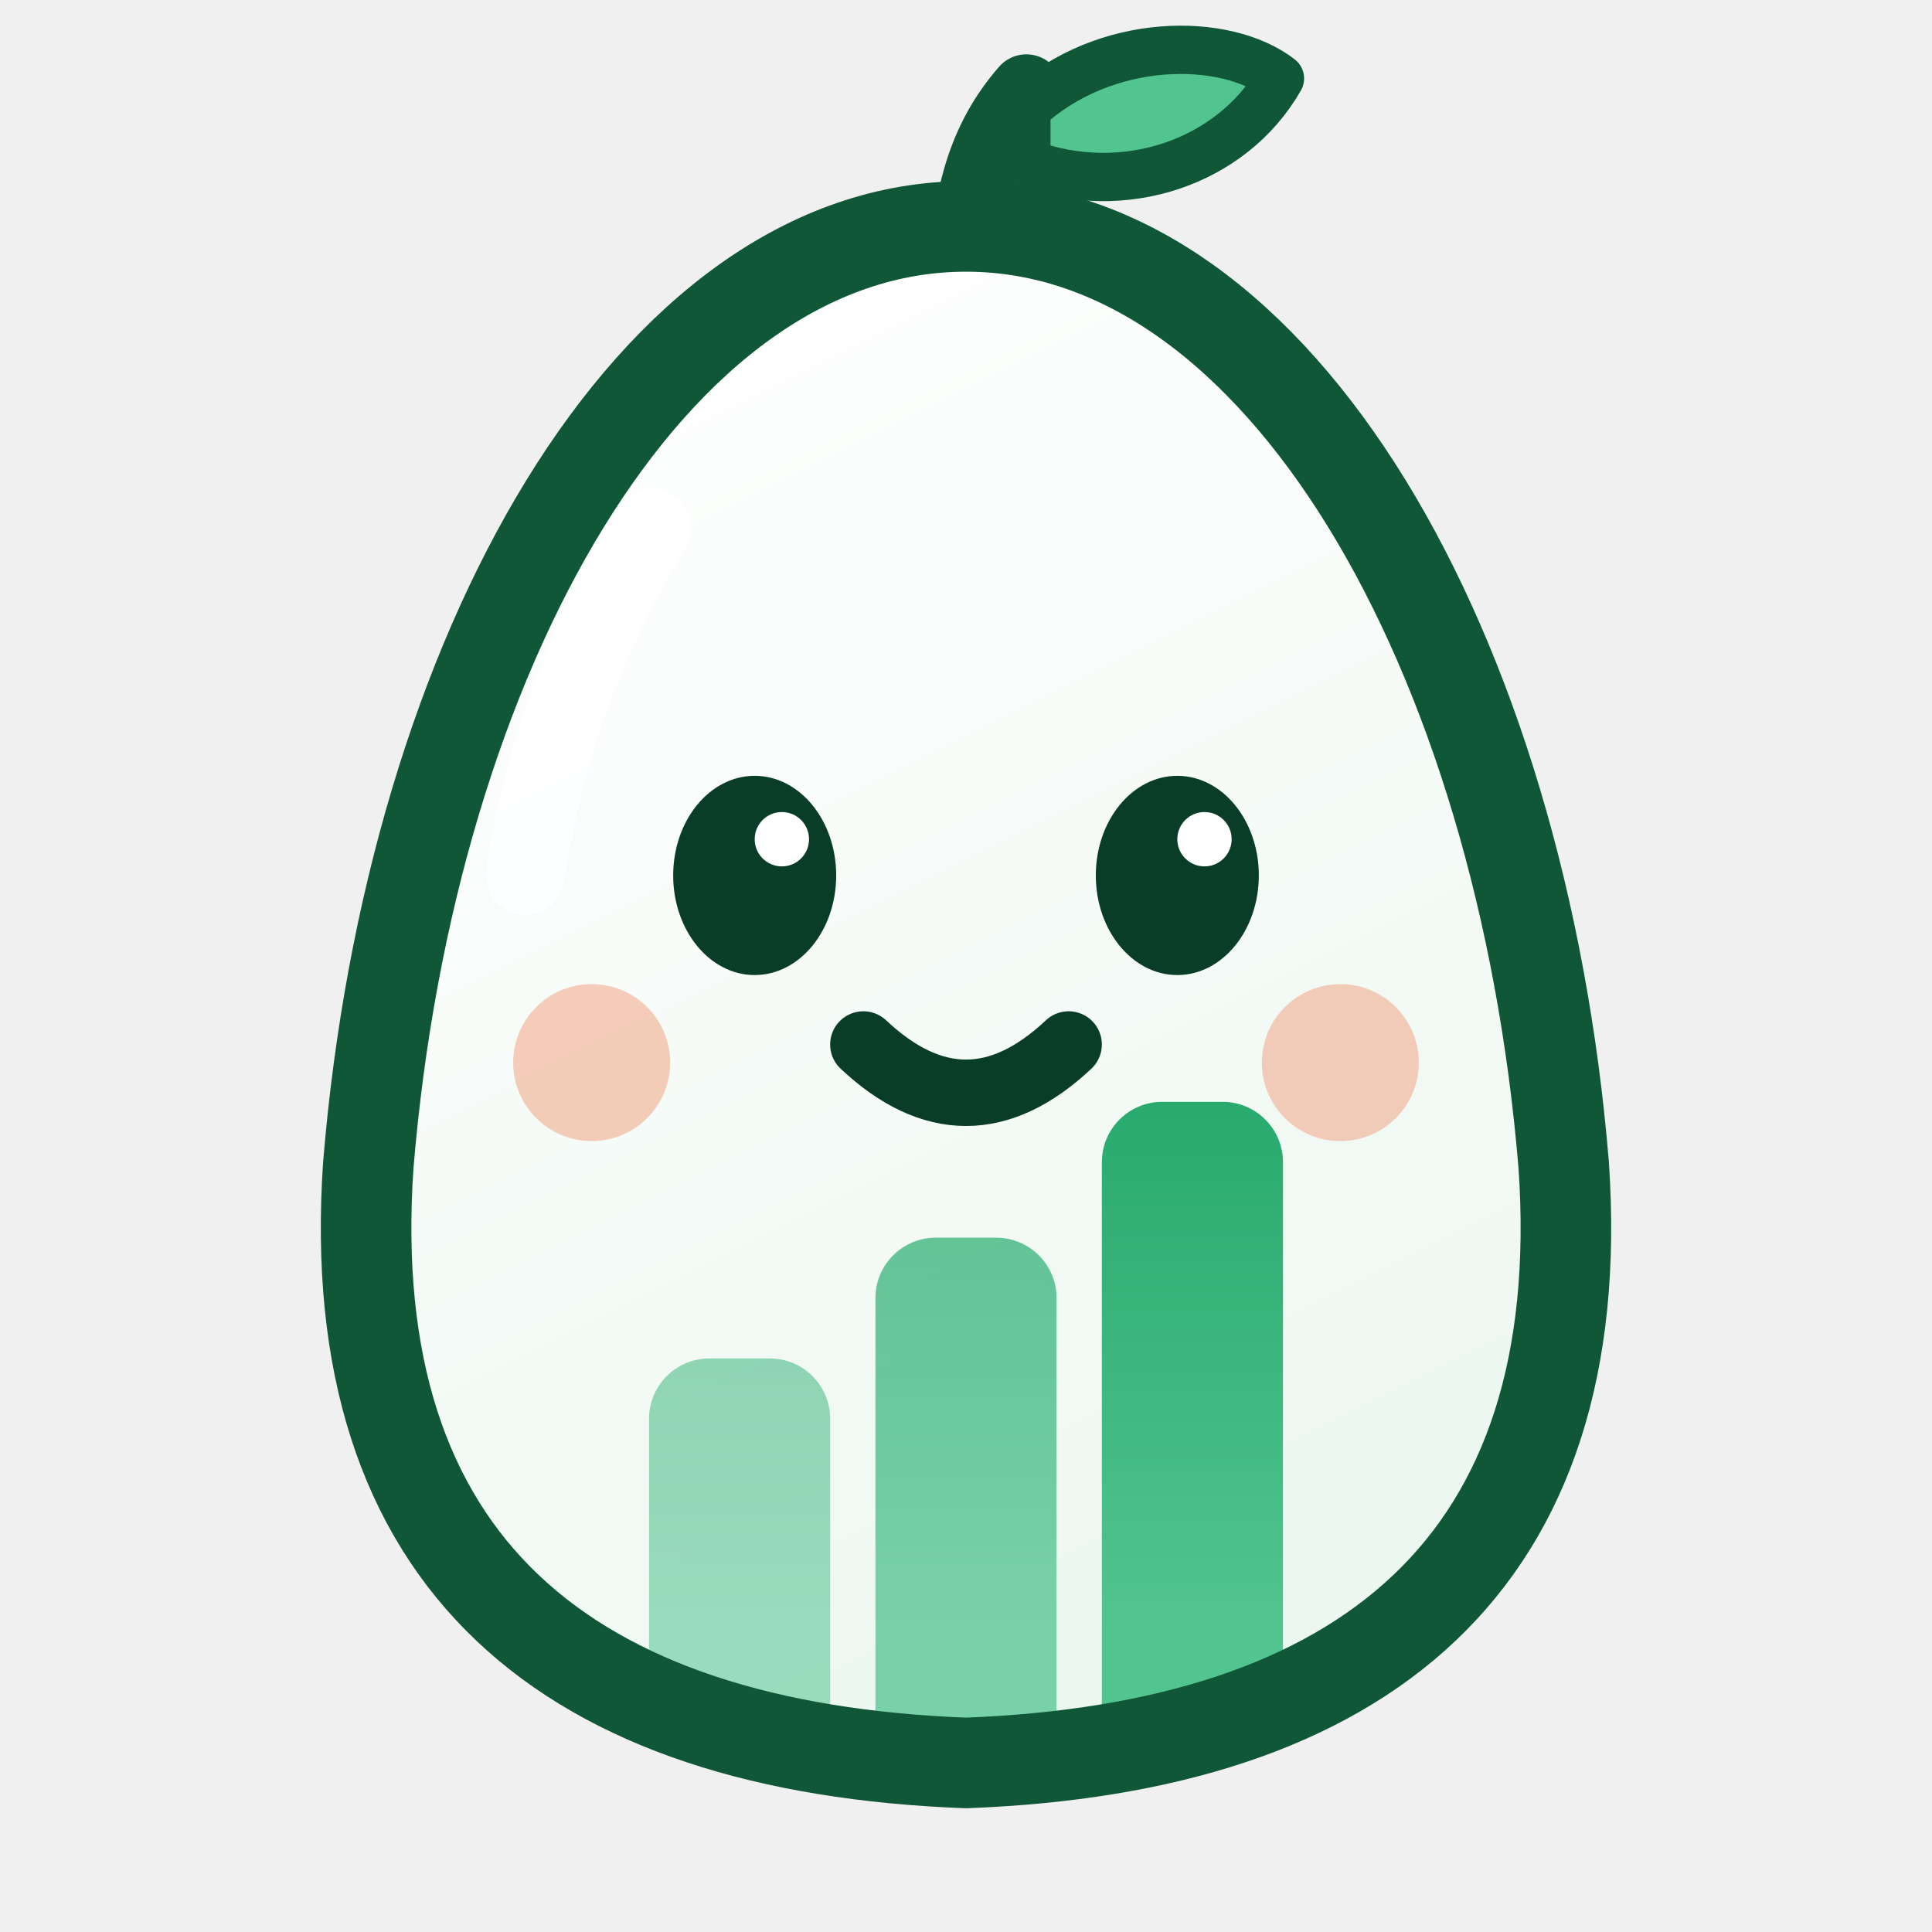
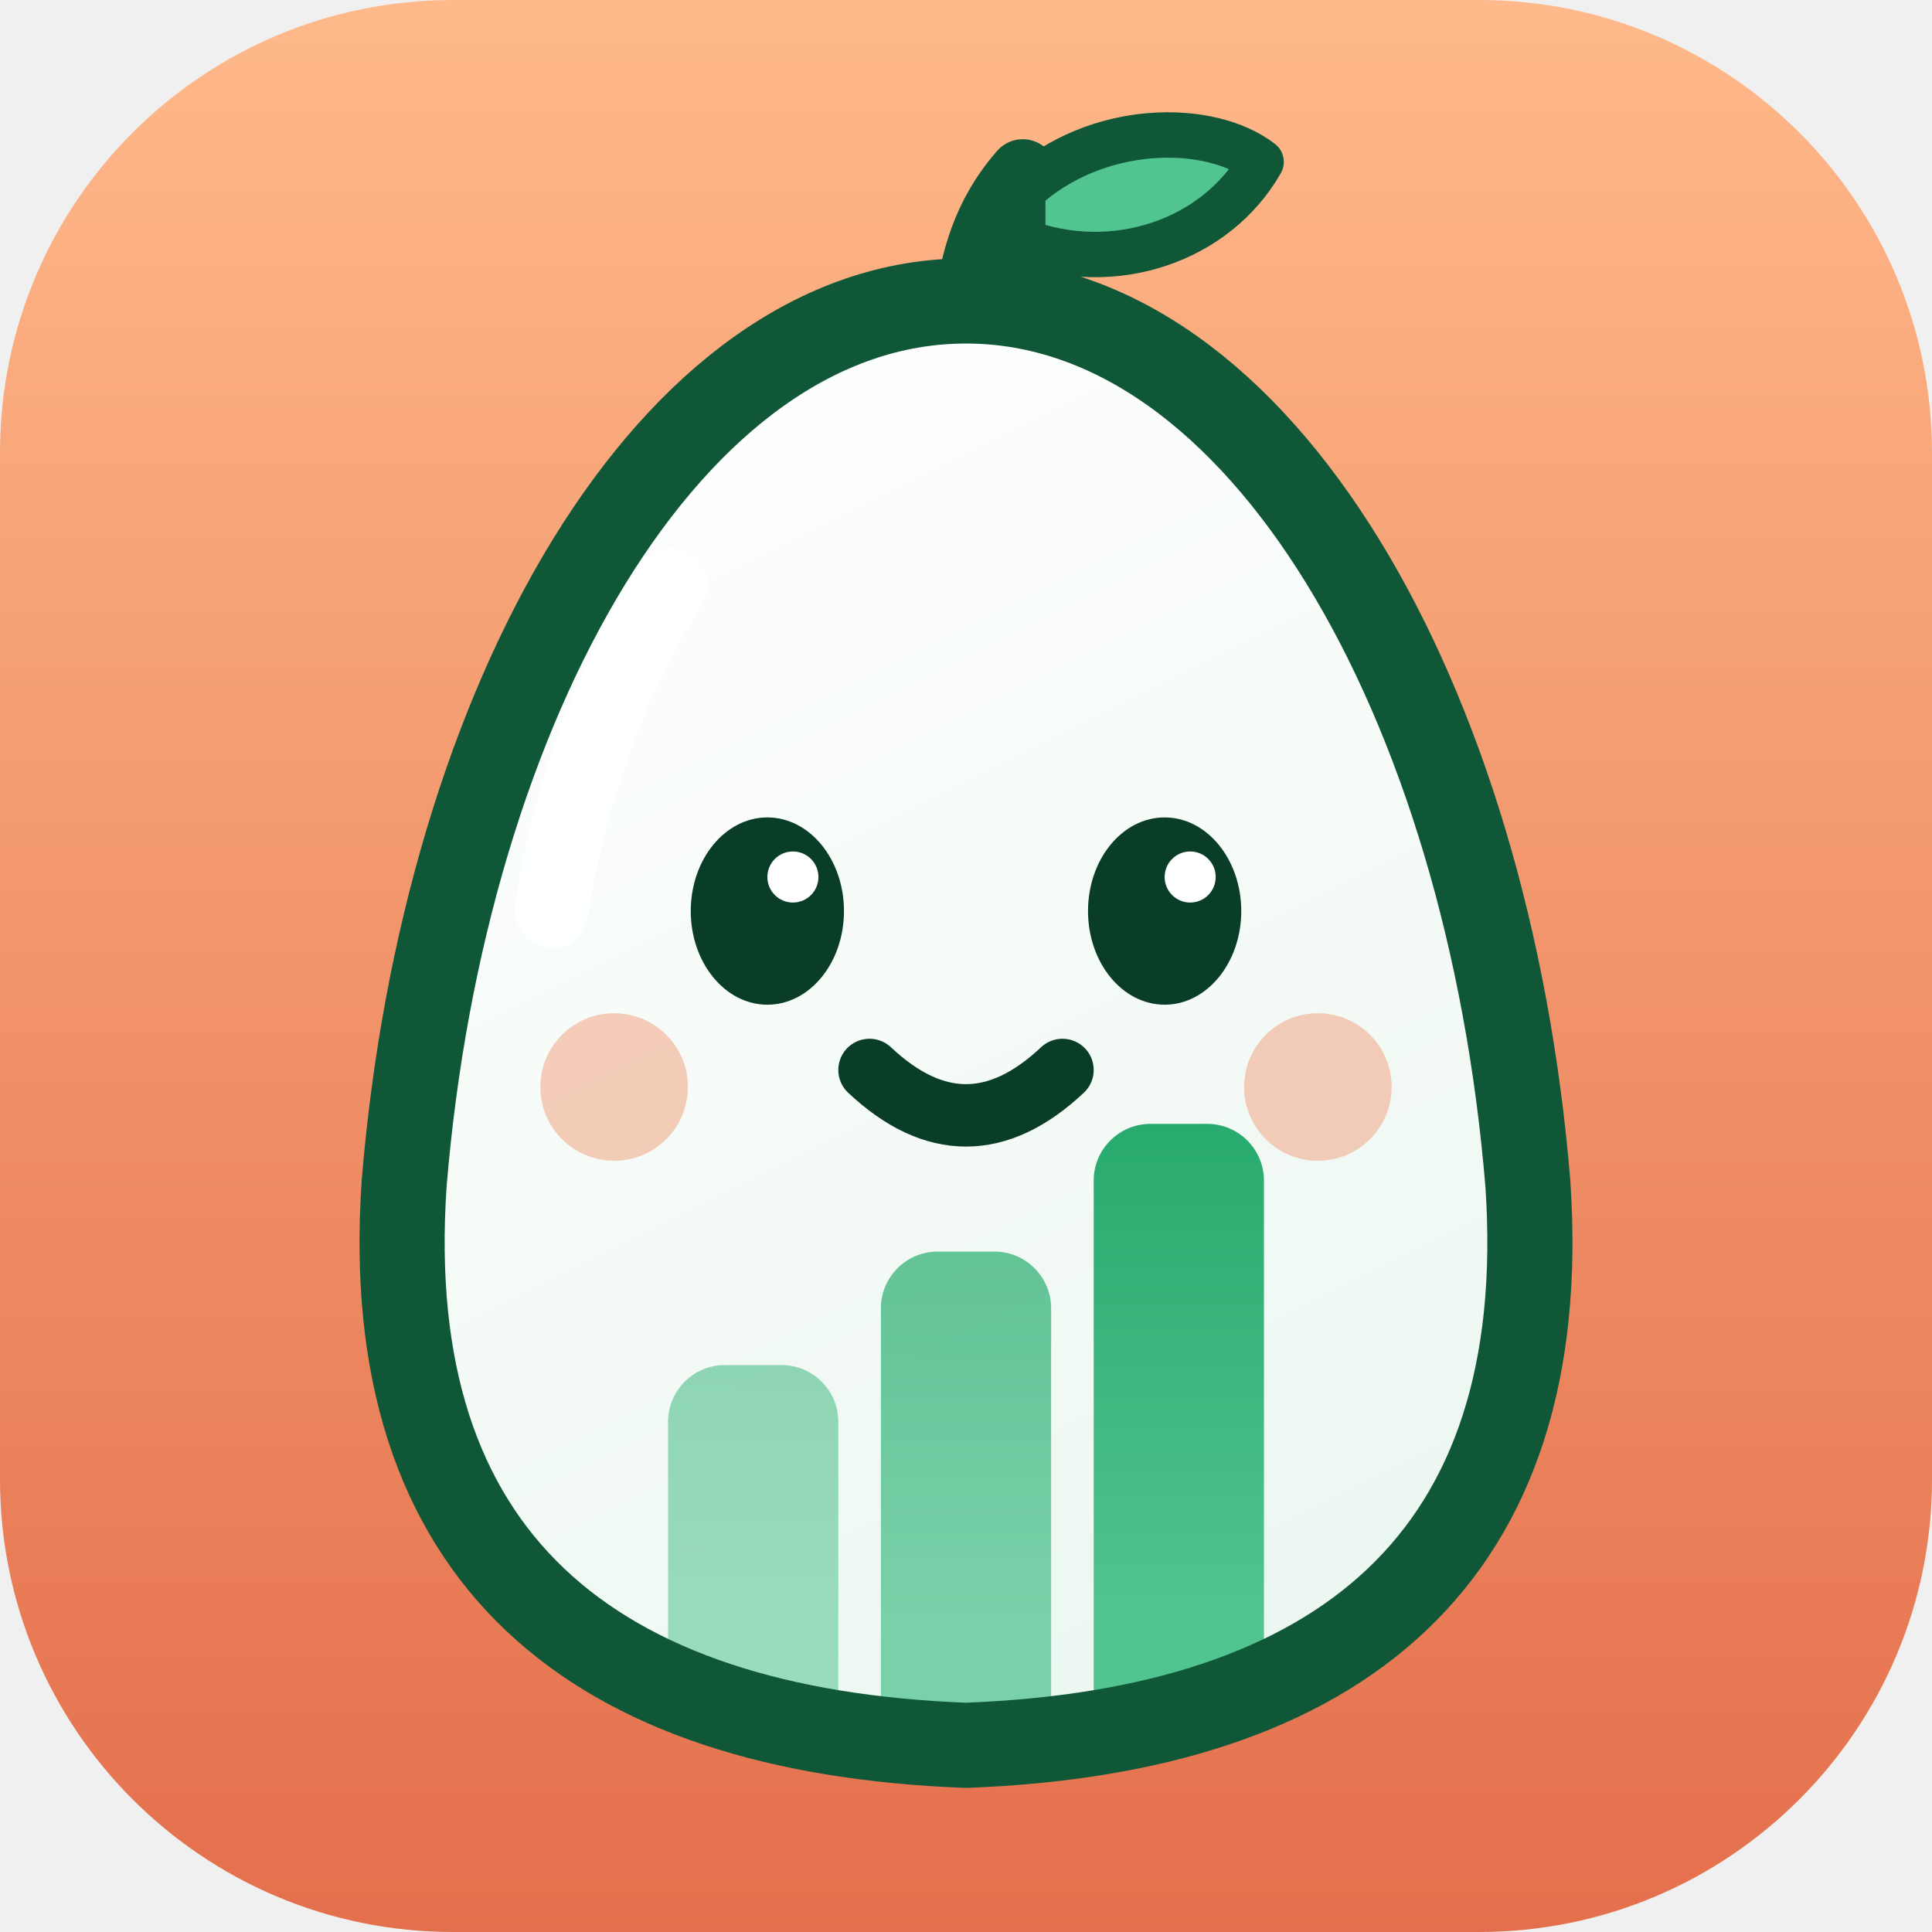
- <svg xmlns="http://www.w3.org/2000/svg" viewBox="0 0 64 64" fill="none" role="img" aria-label="Nest">
+ <svg xmlns="http://www.w3.org/2000/svg" viewBox="0 0 64 64" role="img" aria-label="Nest">
  <defs>
-     <linearGradient id="nest-shell" x1="20" y1="8" x2="46" y2="60" gradientUnits="userSpaceOnUse">
-       <stop offset="0" stop-color="#FFFFFF" />
-       <stop offset="1" stop-color="#EAF6EF" />
+     <linearGradient id="t-tile" x1="0" y1="0" x2="0" y2="64" gradientUnits="userSpaceOnUse">
+       <stop offset="0" stop-color="#FFB98A" />
+       <stop offset="1" stop-color="#E46F4C" />
    </linearGradient>
-     <linearGradient id="nest-bar" x1="0" y1="36" x2="0" y2="54" gradientUnits="userSpaceOnUse">
-       <stop offset="0" stop-color="#27A96D" />
-       <stop offset="1" stop-color="#52C490" />
-     </linearGradient>
-     <clipPath id="nest-inside">
-       <path d="M32 7.5C21.6 7.5 13.6 21.6 12.2 38.6C11.3 51.8 18.8 57.9 32 58.4C45.2 57.9 52.7 51.8 51.8 38.6C50.4 21.6 42.4 7.5 32 7.5Z" />
-     </clipPath>
  </defs>
-   <path d="M32 9.5C32 6.6 32.6 4.6 34 3" stroke="#0F5737" stroke-width="2.4" stroke-linecap="round" />
-   <path d="M34 3.6C36.6 1.2 40.6 1.2 42.4 2.6C40.8 5.4 37.2 6.6 34 5.4Z" fill="#52C490" stroke="#0F5737" stroke-width="1.6" stroke-linejoin="round" />
-   <path d="M32 7.5C21.6 7.5 13.6 21.6 12.2 38.6C11.3 51.8 18.8 57.9 32 58.4C45.2 57.9 52.7 51.8 51.8 38.6C50.4 21.6 42.4 7.5 32 7.5Z" fill="url(#nest-shell)" />
-   <g clip-path="url(#nest-inside)">
-     <rect x="21.5" y="45" width="6" height="16" rx="2" fill="url(#nest-bar)" opacity="0.55" />
-     <rect x="29" y="41" width="6" height="20" rx="2" fill="url(#nest-bar)" opacity="0.75" />
-     <rect x="36.5" y="36.5" width="6" height="25" rx="2" fill="url(#nest-bar)" />
-   </g>
-   <path d="M32 7.5C21.6 7.5 13.6 21.6 12.2 38.6C11.3 51.8 18.8 57.9 32 58.4C45.2 57.9 52.7 51.8 51.8 38.6C50.4 21.6 42.4 7.5 32 7.5Z" stroke="#0F5737" stroke-width="3" stroke-linejoin="round" />
-   <path d="M21.6 17.5C19.4 21 18 25 17.4 29" stroke="#FFFFFF" stroke-width="2.6" stroke-linecap="round" opacity="0.9" />
-   <ellipse cx="25" cy="29" rx="2.7" ry="3.3" fill="#0A3D27" />
-   <ellipse cx="39" cy="29" rx="2.7" ry="3.3" fill="#0A3D27" />
-   <circle cx="25.9" cy="27.8" r="0.9" fill="#FFFFFF" />
-   <circle cx="39.9" cy="27.8" r="0.9" fill="#FFFFFF" />
-   <circle cx="19.6" cy="35.2" r="2.6" fill="#F0926A" opacity="0.45" />
-   <circle cx="44.4" cy="35.2" r="2.6" fill="#F0926A" opacity="0.45" />
-   <path d="M28.6 34.6Q32 37.8 35.4 34.6" stroke="#0A3D27" stroke-width="2.2" stroke-linecap="round" />
+   <rect width="64" height="64" rx="15" fill="url(#t-tile)" />
+   <svg x="1.92" y="2.92" width="60.16" height="60.16" viewBox="0 0 64 64" fill="none">
+     <defs>
+       <linearGradient id="t-nest-shell" x1="20" y1="8" x2="46" y2="60" gradientUnits="userSpaceOnUse">
+         <stop offset="0" stop-color="#FFFFFF" />
+         <stop offset="1" stop-color="#EAF6EF" />
+       </linearGradient>
+       <linearGradient id="t-nest-bar" x1="0" y1="36" x2="0" y2="54" gradientUnits="userSpaceOnUse">
+         <stop offset="0" stop-color="#27A96D" />
+         <stop offset="1" stop-color="#52C490" />
+       </linearGradient>
+       <clipPath id="t-nest-inside">
+         <path d="M32 7.5C21.6 7.5 13.6 21.6 12.2 38.6C11.3 51.8 18.8 57.9 32 58.4C45.2 57.9 52.7 51.8 51.8 38.6C50.4 21.6 42.4 7.5 32 7.5Z" />
+       </clipPath>
+     </defs>
+     <path d="M32 9.5C32 6.6 32.6 4.6 34 3" stroke="#0F5737" stroke-width="2.4" stroke-linecap="round" />
+     <path d="M34 3.6C36.6 1.2 40.6 1.2 42.4 2.6C40.8 5.4 37.2 6.6 34 5.4Z" fill="#52C490" stroke="#0F5737" stroke-width="1.6" stroke-linejoin="round" />
+     <path d="M32 7.5C21.6 7.5 13.6 21.6 12.2 38.6C11.3 51.8 18.8 57.9 32 58.4C45.2 57.9 52.7 51.8 51.8 38.6C50.4 21.6 42.4 7.5 32 7.5Z" fill="url(#t-nest-shell)" />
+     <g clip-path="url(#t-nest-inside)">
+       <rect x="21.5" y="45" width="6" height="16" rx="2" fill="url(#t-nest-bar)" opacity="0.55" />
+       <rect x="29" y="41" width="6" height="20" rx="2" fill="url(#t-nest-bar)" opacity="0.75" />
+       <rect x="36.5" y="36.5" width="6" height="25" rx="2" fill="url(#t-nest-bar)" />
+     </g>
+     <path d="M32 7.5C21.6 7.5 13.6 21.6 12.2 38.6C11.3 51.8 18.8 57.9 32 58.4C45.2 57.9 52.7 51.8 51.8 38.6C50.4 21.6 42.4 7.5 32 7.5Z" stroke="#0F5737" stroke-width="3" stroke-linejoin="round" />
+     <path d="M21.6 17.5C19.4 21 18 25 17.4 29" stroke="#FFFFFF" stroke-width="2.6" stroke-linecap="round" opacity="0.9" />
+     <ellipse cx="25" cy="29" rx="2.7" ry="3.3" fill="#0A3D27" />
+     <ellipse cx="39" cy="29" rx="2.7" ry="3.3" fill="#0A3D27" />
+     <circle cx="25.9" cy="27.8" r="0.9" fill="#FFFFFF" />
+     <circle cx="39.9" cy="27.8" r="0.9" fill="#FFFFFF" />
+     <circle cx="19.6" cy="35.2" r="2.6" fill="#F0926A" opacity="0.45" />
+     <circle cx="44.4" cy="35.2" r="2.6" fill="#F0926A" opacity="0.45" />
+     <path d="M28.6 34.6Q32 37.8 35.4 34.6" stroke="#0A3D27" stroke-width="2.2" stroke-linecap="round" />
+   </svg>
</svg>
